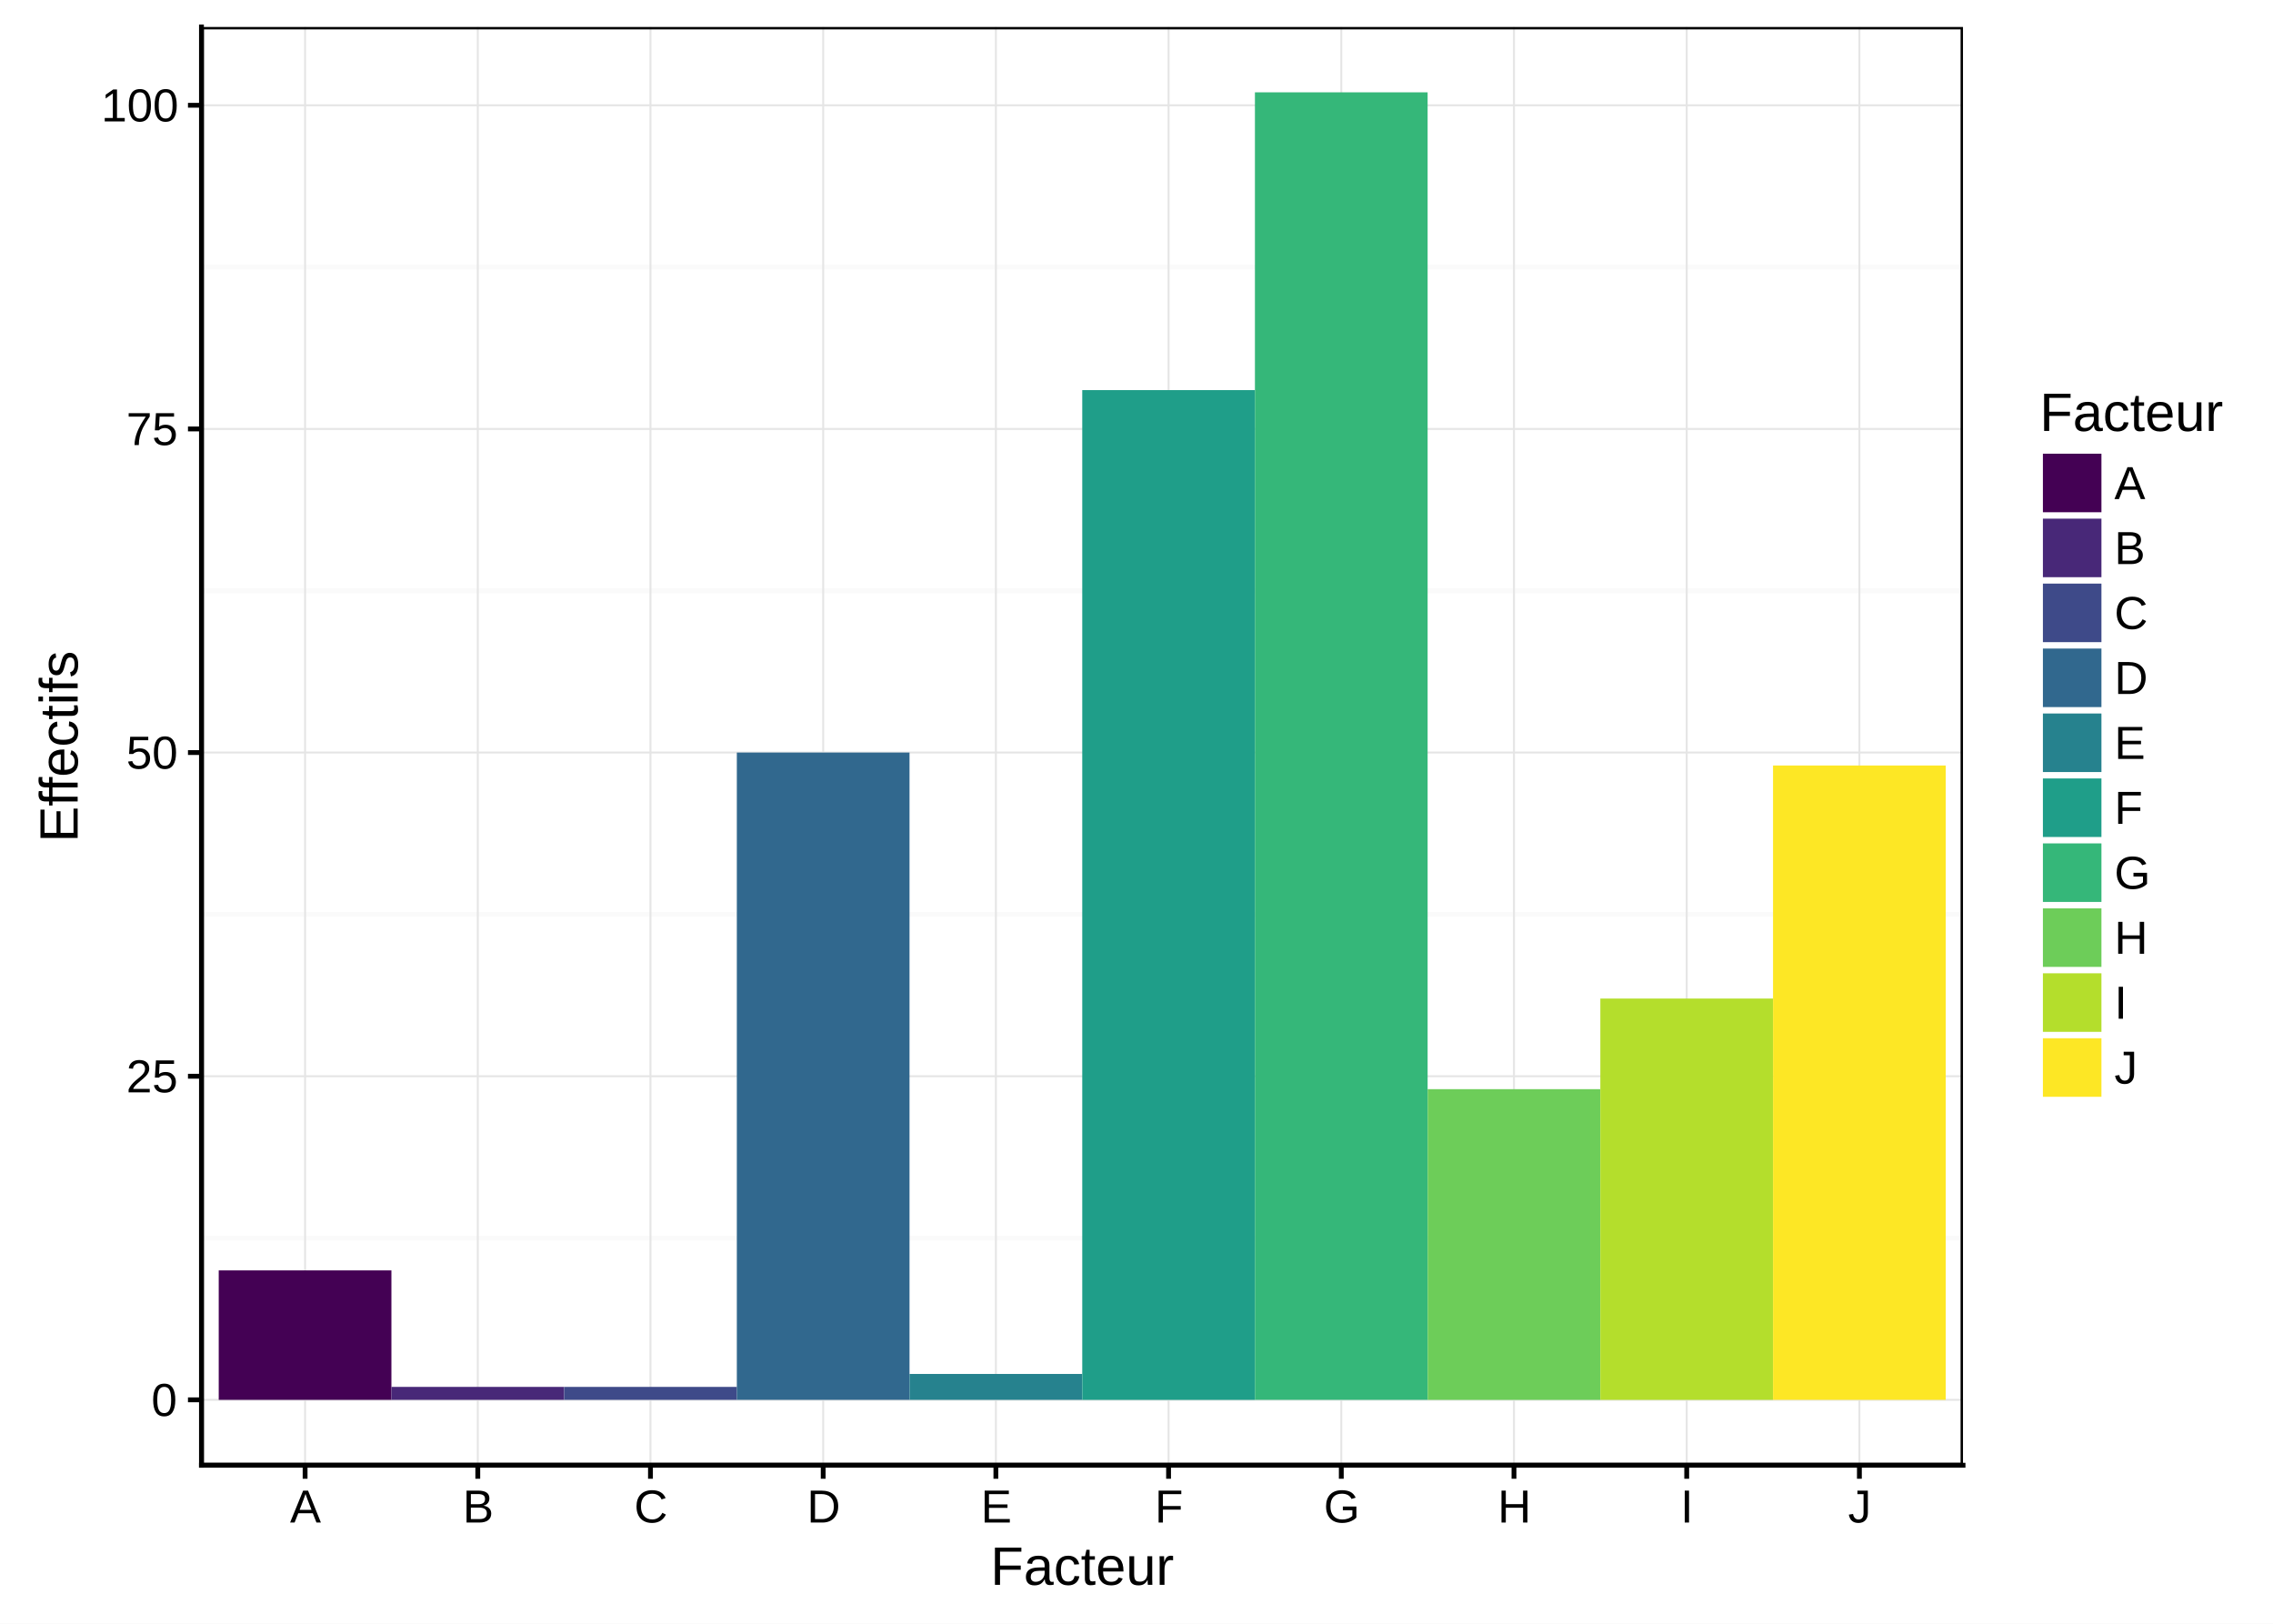
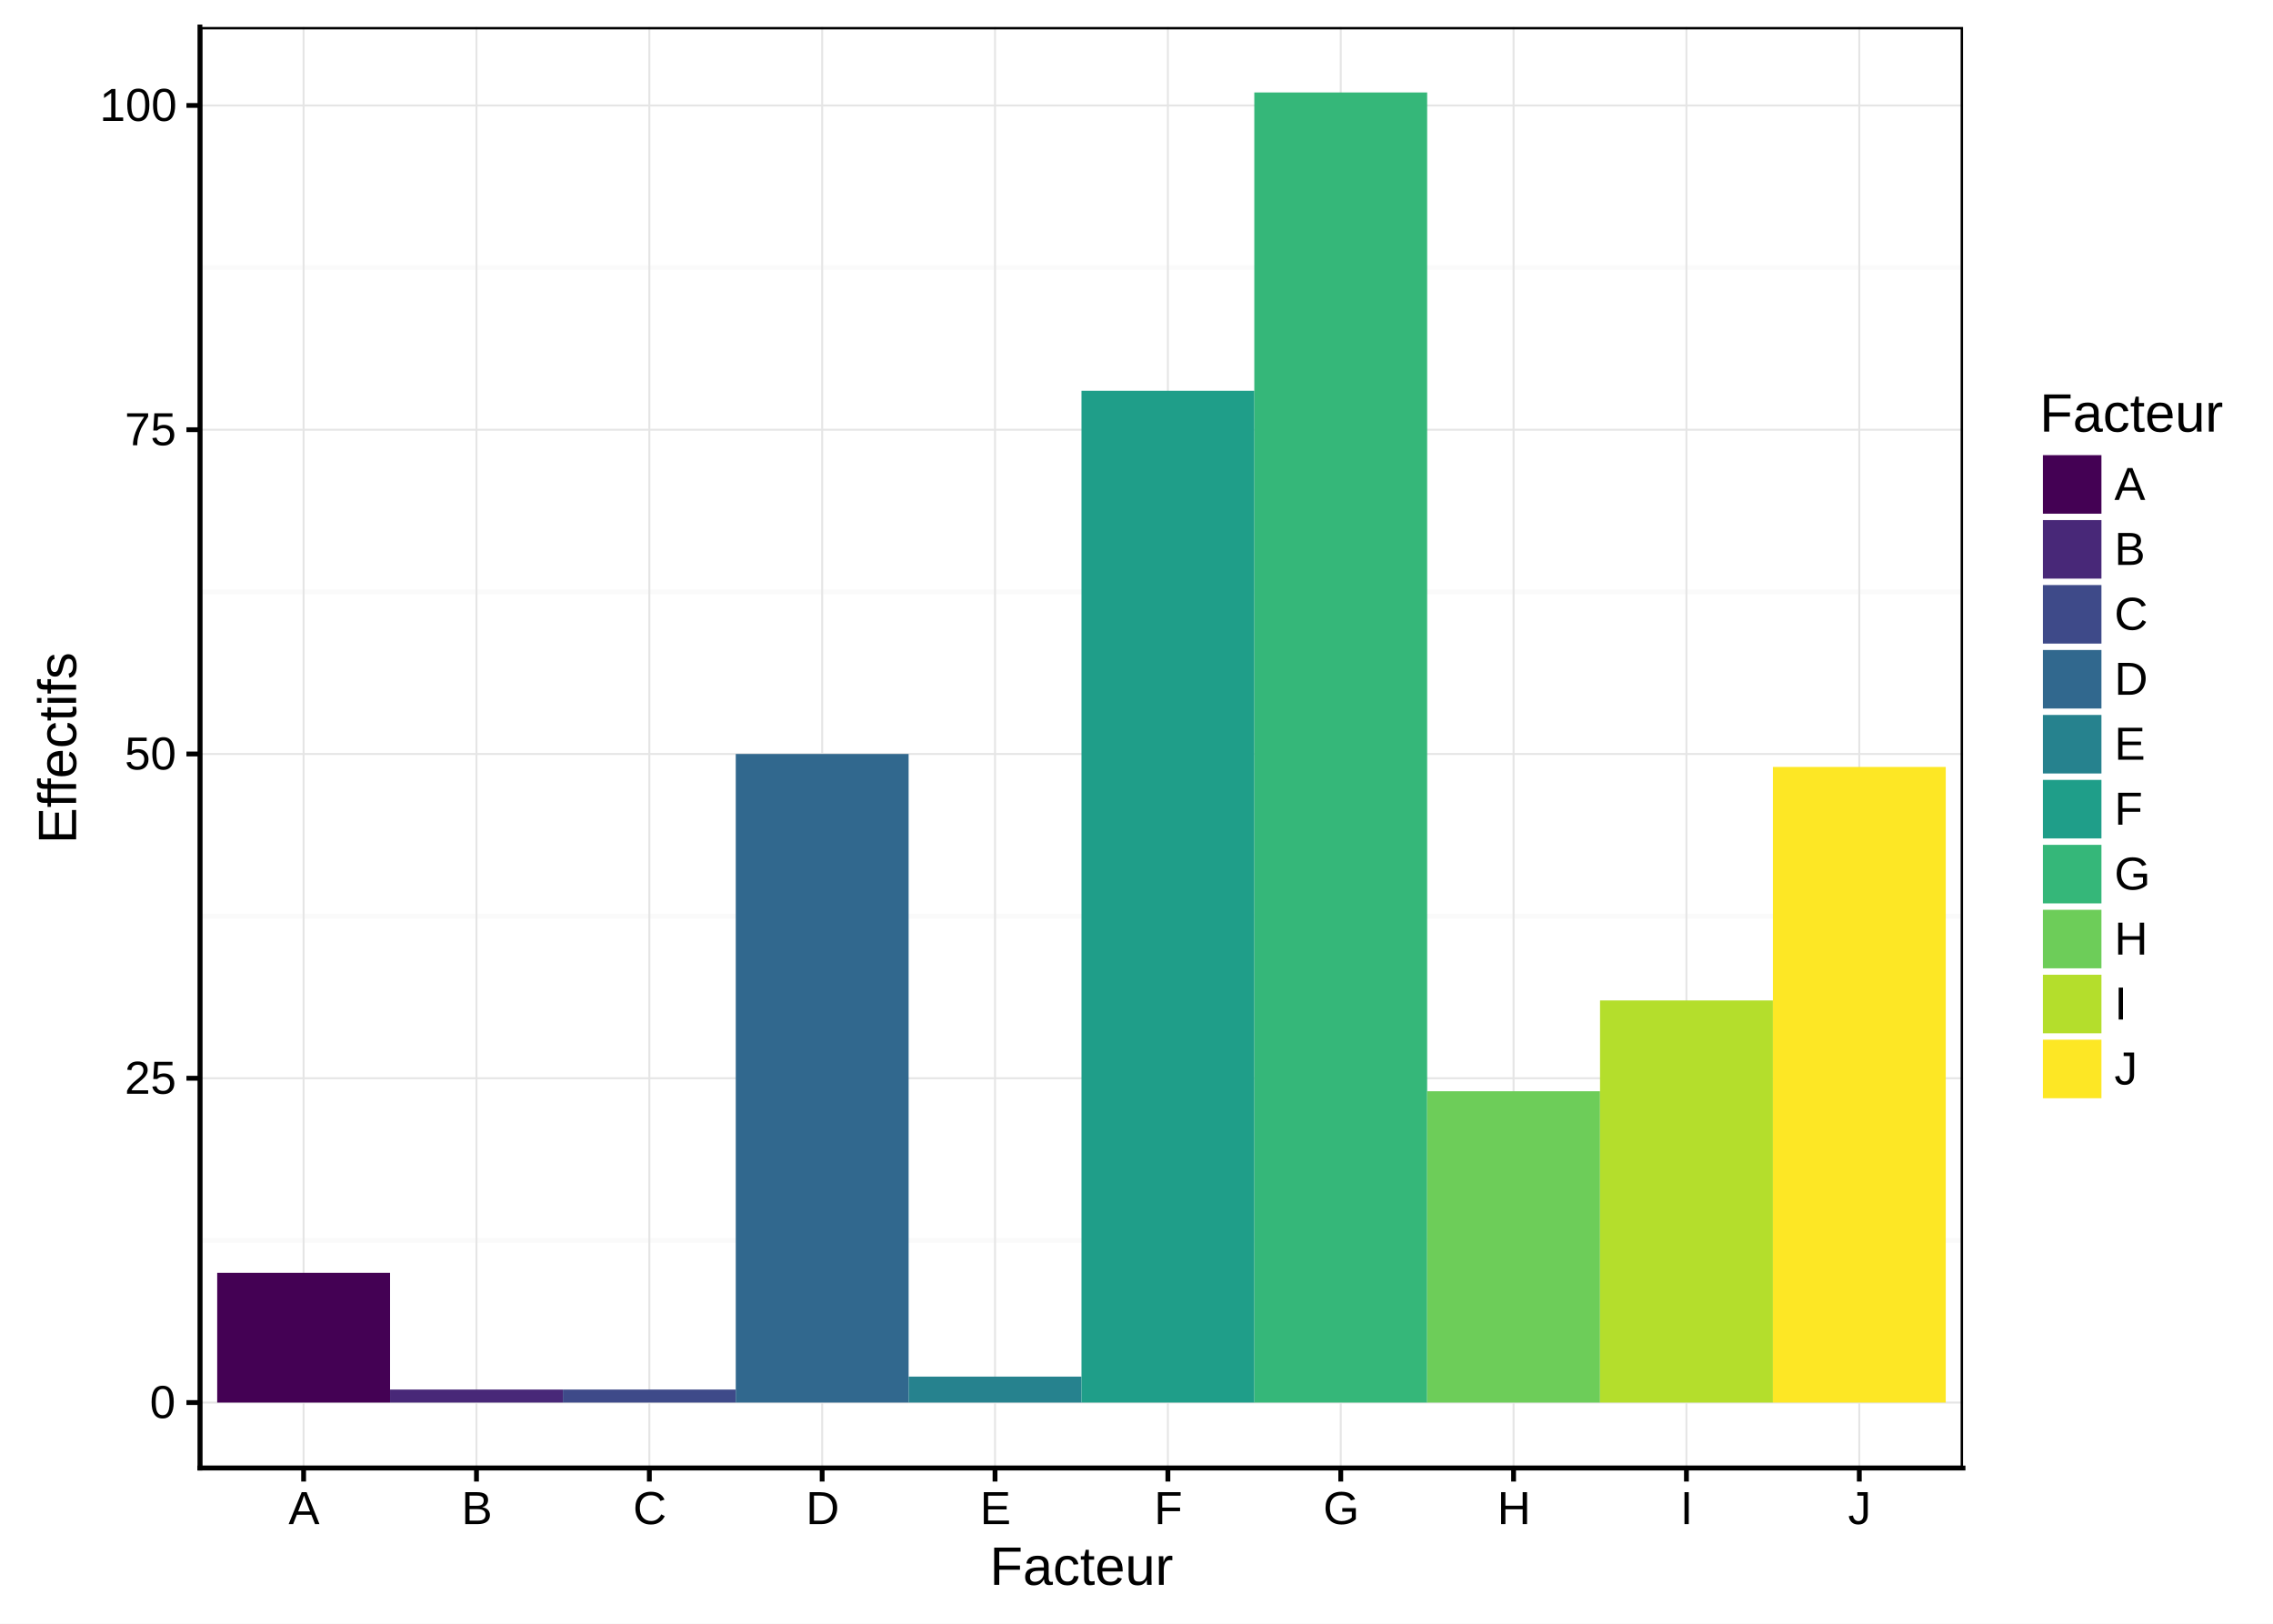
<svg xmlns="http://www.w3.org/2000/svg" viewBox="0 0 504.00 360.00">
  <defs>
    <style type="text/css">
    line, polyline, path, rect, circle {
      fill: none;
      stroke: #000000;
      stroke-linecap: round;
      stroke-linejoin: round;
      stroke-miterlimit: 10.00;
    }
  </style>
  </defs>
  <rect width="100%" height="100%" style="stroke: none; fill: #FFFFFF;" />
  <rect x="0.00" y="0.00" width="504.00" height="360.00" style="stroke-width: 0.00; stroke: none;" />
  <defs>
-     <clipPath id="cpNDQuNjcwM3w0MzUuMjY1fDMyNC44NTh8NS45Nzc1OA==">
-       <rect x="44.67" y="5.98" width="390.59" height="318.88" />
+     <clipPath id="cpNDQuMzI2NXw0MzUuMjY1fDMyNS40ODN8NS45Nzc1OA==">
+       <rect x="44.33" y="5.98" width="390.94" height="319.51" />
    </clipPath>
  </defs>
-   <rect x="44.67" y="5.98" width="390.59" height="318.88" style="stroke-width: 0.00; stroke: none; fill: #FFFFFF;" clip-path="url(#cpNDQuNjcwM3w0MzUuMjY1fDMyNC44NTh8NS45Nzc1OA==)" />
-   <polyline points="44.67,274.49 435.27,274.49 " style="stroke-width: 1.07; stroke: #FAFAFA; stroke-linecap: butt;" clip-path="url(#cpNDQuNjcwM3w0MzUuMjY1fDMyNC44NTh8NS45Nzc1OA==)" />
-   <polyline points="44.67,202.73 435.27,202.73 " style="stroke-width: 1.07; stroke: #FAFAFA; stroke-linecap: butt;" clip-path="url(#cpNDQuNjcwM3w0MzUuMjY1fDMyNC44NTh8NS45Nzc1OA==)" />
-   <polyline points="44.67,130.98 435.27,130.98 " style="stroke-width: 1.07; stroke: #FAFAFA; stroke-linecap: butt;" clip-path="url(#cpNDQuNjcwM3w0MzUuMjY1fDMyNC44NTh8NS45Nzc1OA==)" />
-   <polyline points="44.67,59.22 435.27,59.22 " style="stroke-width: 1.07; stroke: #FAFAFA; stroke-linecap: butt;" clip-path="url(#cpNDQuNjcwM3w0MzUuMjY1fDMyNC44NTh8NS45Nzc1OA==)" />
-   <polyline points="44.67,310.36 435.27,310.36 " style="stroke-width: 0.43; stroke: #E5E5E5; stroke-linecap: butt;" clip-path="url(#cpNDQuNjcwM3w0MzUuMjY1fDMyNC44NTh8NS45Nzc1OA==)" />
-   <polyline points="44.67,238.61 435.27,238.61 " style="stroke-width: 0.43; stroke: #E5E5E5; stroke-linecap: butt;" clip-path="url(#cpNDQuNjcwM3w0MzUuMjY1fDMyNC44NTh8NS45Nzc1OA==)" />
-   <polyline points="44.67,166.85 435.27,166.85 " style="stroke-width: 0.43; stroke: #E5E5E5; stroke-linecap: butt;" clip-path="url(#cpNDQuNjcwM3w0MzUuMjY1fDMyNC44NTh8NS45Nzc1OA==)" />
-   <polyline points="44.67,95.10 435.27,95.10 " style="stroke-width: 0.43; stroke: #E5E5E5; stroke-linecap: butt;" clip-path="url(#cpNDQuNjcwM3w0MzUuMjY1fDMyNC44NTh8NS45Nzc1OA==)" />
-   <polyline points="44.67,23.34 435.27,23.34 " style="stroke-width: 0.43; stroke: #E5E5E5; stroke-linecap: butt;" clip-path="url(#cpNDQuNjcwM3w0MzUuMjY1fDMyNC44NTh8NS45Nzc1OA==)" />
-   <polyline points="67.65,324.86 67.65,5.98 " style="stroke-width: 0.43; stroke: #E5E5E5; stroke-linecap: butt;" clip-path="url(#cpNDQuNjcwM3w0MzUuMjY1fDMyNC44NTh8NS45Nzc1OA==)" />
-   <polyline points="105.94,324.86 105.94,5.98 " style="stroke-width: 0.43; stroke: #E5E5E5; stroke-linecap: butt;" clip-path="url(#cpNDQuNjcwM3w0MzUuMjY1fDMyNC44NTh8NS45Nzc1OA==)" />
-   <polyline points="144.23,324.86 144.23,5.98 " style="stroke-width: 0.43; stroke: #E5E5E5; stroke-linecap: butt;" clip-path="url(#cpNDQuNjcwM3w0MzUuMjY1fDMyNC44NTh8NS45Nzc1OA==)" />
-   <polyline points="182.53,324.86 182.53,5.98 " style="stroke-width: 0.43; stroke: #E5E5E5; stroke-linecap: butt;" clip-path="url(#cpNDQuNjcwM3w0MzUuMjY1fDMyNC44NTh8NS45Nzc1OA==)" />
-   <polyline points="220.82,324.86 220.82,5.98 " style="stroke-width: 0.43; stroke: #E5E5E5; stroke-linecap: butt;" clip-path="url(#cpNDQuNjcwM3w0MzUuMjY1fDMyNC44NTh8NS45Nzc1OA==)" />
-   <polyline points="259.11,324.86 259.11,5.98 " style="stroke-width: 0.43; stroke: #E5E5E5; stroke-linecap: butt;" clip-path="url(#cpNDQuNjcwM3w0MzUuMjY1fDMyNC44NTh8NS45Nzc1OA==)" />
-   <polyline points="297.41,324.86 297.41,5.98 " style="stroke-width: 0.43; stroke: #E5E5E5; stroke-linecap: butt;" clip-path="url(#cpNDQuNjcwM3w0MzUuMjY1fDMyNC44NTh8NS45Nzc1OA==)" />
-   <polyline points="335.70,324.86 335.70,5.98 " style="stroke-width: 0.43; stroke: #E5E5E5; stroke-linecap: butt;" clip-path="url(#cpNDQuNjcwM3w0MzUuMjY1fDMyNC44NTh8NS45Nzc1OA==)" />
-   <polyline points="374.00,324.86 374.00,5.98 " style="stroke-width: 0.43; stroke: #E5E5E5; stroke-linecap: butt;" clip-path="url(#cpNDQuNjcwM3w0MzUuMjY1fDMyNC44NTh8NS45Nzc1OA==)" />
-   <polyline points="412.29,324.86 412.29,5.98 " style="stroke-width: 0.43; stroke: #E5E5E5; stroke-linecap: butt;" clip-path="url(#cpNDQuNjcwM3w0MzUuMjY1fDMyNC44NTh8NS45Nzc1OA==)" />
-   <rect x="48.50" y="281.66" width="38.29" height="28.70" style="stroke-width: 1.07; stroke: none; stroke-linecap: butt; fill: #440154;" clip-path="url(#cpNDQuNjcwM3w0MzUuMjY1fDMyNC44NTh8NS45Nzc1OA==)" />
-   <rect x="86.79" y="307.49" width="38.29" height="2.87" style="stroke-width: 1.07; stroke: none; stroke-linecap: butt; fill: #482878;" clip-path="url(#cpNDQuNjcwM3w0MzUuMjY1fDMyNC44NTh8NS45Nzc1OA==)" />
-   <rect x="125.09" y="307.49" width="38.29" height="2.87" style="stroke-width: 1.07; stroke: none; stroke-linecap: butt; fill: #3E4A89;" clip-path="url(#cpNDQuNjcwM3w0MzUuMjY1fDMyNC44NTh8NS45Nzc1OA==)" />
-   <rect x="163.38" y="166.85" width="38.29" height="143.51" style="stroke-width: 1.07; stroke: none; stroke-linecap: butt; fill: #31688E;" clip-path="url(#cpNDQuNjcwM3w0MzUuMjY1fDMyNC44NTh8NS45Nzc1OA==)" />
-   <rect x="201.67" y="304.62" width="38.29" height="5.74" style="stroke-width: 1.07; stroke: none; stroke-linecap: butt; fill: #26828E;" clip-path="url(#cpNDQuNjcwM3w0MzUuMjY1fDMyNC44NTh8NS45Nzc1OA==)" />
-   <rect x="239.97" y="86.49" width="38.29" height="223.88" style="stroke-width: 1.07; stroke: none; stroke-linecap: butt; fill: #1F9E89;" clip-path="url(#cpNDQuNjcwM3w0MzUuMjY1fDMyNC44NTh8NS45Nzc1OA==)" />
-   <rect x="278.26" y="20.47" width="38.29" height="289.89" style="stroke-width: 1.07; stroke: none; stroke-linecap: butt; fill: #35B779;" clip-path="url(#cpNDQuNjcwM3w0MzUuMjY1fDMyNC44NTh8NS45Nzc1OA==)" />
-   <rect x="316.56" y="241.48" width="38.29" height="68.89" style="stroke-width: 1.07; stroke: none; stroke-linecap: butt; fill: #6DCD59;" clip-path="url(#cpNDQuNjcwM3w0MzUuMjY1fDMyNC44NTh8NS45Nzc1OA==)" />
-   <rect x="354.85" y="221.39" width="38.29" height="88.98" style="stroke-width: 1.07; stroke: none; stroke-linecap: butt; fill: #B4DE2C;" clip-path="url(#cpNDQuNjcwM3w0MzUuMjY1fDMyNC44NTh8NS45Nzc1OA==)" />
-   <rect x="393.14" y="169.72" width="38.29" height="140.64" style="stroke-width: 1.07; stroke: none; stroke-linecap: butt; fill: #FDE725;" clip-path="url(#cpNDQuNjcwM3w0MzUuMjY1fDMyNC44NTh8NS45Nzc1OA==)" />
-   <rect x="44.67" y="5.98" width="390.59" height="318.88" style="stroke-width: 1.07;" clip-path="url(#cpNDQuNjcwM3w0MzUuMjY1fDMyNC44NTh8NS45Nzc1OA==)" />
+   <rect x="44.33" y="5.98" width="390.94" height="319.51" style="stroke-width: 0.00; stroke: none; fill: #FFFFFF;" clip-path="url(#cpNDQuMzI2NXw0MzUuMjY1fDMyNS40ODN8NS45Nzc1OA==)" />
+   <polyline points="44.33,275.01 435.27,275.01 " style="stroke-width: 1.07; stroke: #FAFAFA; stroke-linecap: butt;" clip-path="url(#cpNDQuMzI2NXw0MzUuMjY1fDMyNS40ODN8NS45Nzc1OA==)" />
+   <polyline points="44.33,203.12 435.27,203.12 " style="stroke-width: 1.07; stroke: #FAFAFA; stroke-linecap: butt;" clip-path="url(#cpNDQuMzI2NXw0MzUuMjY1fDMyNS40ODN8NS45Nzc1OA==)" />
+   <polyline points="44.33,131.22 435.27,131.22 " style="stroke-width: 1.07; stroke: #FAFAFA; stroke-linecap: butt;" clip-path="url(#cpNDQuMzI2NXw0MzUuMjY1fDMyNS40ODN8NS45Nzc1OA==)" />
+   <polyline points="44.33,59.32 435.27,59.32 " style="stroke-width: 1.07; stroke: #FAFAFA; stroke-linecap: butt;" clip-path="url(#cpNDQuMzI2NXw0MzUuMjY1fDMyNS40ODN8NS45Nzc1OA==)" />
+   <polyline points="44.33,310.96 435.27,310.96 " style="stroke-width: 0.43; stroke: #E5E5E5; stroke-linecap: butt;" clip-path="url(#cpNDQuMzI2NXw0MzUuMjY1fDMyNS40ODN8NS45Nzc1OA==)" />
+   <polyline points="44.33,239.06 435.27,239.06 " style="stroke-width: 0.43; stroke: #E5E5E5; stroke-linecap: butt;" clip-path="url(#cpNDQuMzI2NXw0MzUuMjY1fDMyNS40ODN8NS45Nzc1OA==)" />
+   <polyline points="44.33,167.17 435.27,167.17 " style="stroke-width: 0.43; stroke: #E5E5E5; stroke-linecap: butt;" clip-path="url(#cpNDQuMzI2NXw0MzUuMjY1fDMyNS40ODN8NS45Nzc1OA==)" />
+   <polyline points="44.33,95.27 435.27,95.27 " style="stroke-width: 0.43; stroke: #E5E5E5; stroke-linecap: butt;" clip-path="url(#cpNDQuMzI2NXw0MzUuMjY1fDMyNS40ODN8NS45Nzc1OA==)" />
+   <polyline points="44.33,23.38 435.27,23.38 " style="stroke-width: 0.43; stroke: #E5E5E5; stroke-linecap: butt;" clip-path="url(#cpNDQuMzI2NXw0MzUuMjY1fDMyNS40ODN8NS45Nzc1OA==)" />
+   <polyline points="67.32,325.48 67.32,5.98 " style="stroke-width: 0.43; stroke: #E5E5E5; stroke-linecap: butt;" clip-path="url(#cpNDQuMzI2NXw0MzUuMjY1fDMyNS40ODN8NS45Nzc1OA==)" />
+   <polyline points="105.65,325.48 105.65,5.98 " style="stroke-width: 0.43; stroke: #E5E5E5; stroke-linecap: butt;" clip-path="url(#cpNDQuMzI2NXw0MzUuMjY1fDMyNS40ODN8NS45Nzc1OA==)" />
+   <polyline points="143.98,325.48 143.98,5.98 " style="stroke-width: 0.43; stroke: #E5E5E5; stroke-linecap: butt;" clip-path="url(#cpNDQuMzI2NXw0MzUuMjY1fDMyNS40ODN8NS45Nzc1OA==)" />
+   <polyline points="182.30,325.48 182.30,5.98 " style="stroke-width: 0.43; stroke: #E5E5E5; stroke-linecap: butt;" clip-path="url(#cpNDQuMzI2NXw0MzUuMjY1fDMyNS40ODN8NS45Nzc1OA==)" />
+   <polyline points="220.63,325.48 220.63,5.98 " style="stroke-width: 0.43; stroke: #E5E5E5; stroke-linecap: butt;" clip-path="url(#cpNDQuMzI2NXw0MzUuMjY1fDMyNS40ODN8NS45Nzc1OA==)" />
+   <polyline points="258.96,325.48 258.96,5.98 " style="stroke-width: 0.43; stroke: #E5E5E5; stroke-linecap: butt;" clip-path="url(#cpNDQuMzI2NXw0MzUuMjY1fDMyNS40ODN8NS45Nzc1OA==)" />
+   <polyline points="297.29,325.48 297.29,5.98 " style="stroke-width: 0.43; stroke: #E5E5E5; stroke-linecap: butt;" clip-path="url(#cpNDQuMzI2NXw0MzUuMjY1fDMyNS40ODN8NS45Nzc1OA==)" />
+   <polyline points="335.61,325.48 335.61,5.98 " style="stroke-width: 0.43; stroke: #E5E5E5; stroke-linecap: butt;" clip-path="url(#cpNDQuMzI2NXw0MzUuMjY1fDMyNS40ODN8NS45Nzc1OA==)" />
+   <polyline points="373.94,325.48 373.94,5.98 " style="stroke-width: 0.43; stroke: #E5E5E5; stroke-linecap: butt;" clip-path="url(#cpNDQuMzI2NXw0MzUuMjY1fDMyNS40ODN8NS45Nzc1OA==)" />
+   <polyline points="412.27,325.48 412.27,5.98 " style="stroke-width: 0.43; stroke: #E5E5E5; stroke-linecap: butt;" clip-path="url(#cpNDQuMzI2NXw0MzUuMjY1fDMyNS40ODN8NS45Nzc1OA==)" />
+   <rect x="48.16" y="282.20" width="38.33" height="28.76" style="stroke-width: 1.07; stroke: none; stroke-linecap: butt; fill: #440154;" clip-path="url(#cpNDQuMzI2NXw0MzUuMjY1fDMyNS40ODN8NS45Nzc1OA==)" />
+   <rect x="86.49" y="308.08" width="38.33" height="2.88" style="stroke-width: 1.07; stroke: none; stroke-linecap: butt; fill: #482878;" clip-path="url(#cpNDQuMzI2NXw0MzUuMjY1fDMyNS40ODN8NS45Nzc1OA==)" />
+   <rect x="124.81" y="308.08" width="38.33" height="2.88" style="stroke-width: 1.07; stroke: none; stroke-linecap: butt; fill: #3E4A89;" clip-path="url(#cpNDQuMzI2NXw0MzUuMjY1fDMyNS40ODN8NS45Nzc1OA==)" />
+   <rect x="163.14" y="167.17" width="38.33" height="143.79" style="stroke-width: 1.07; stroke: none; stroke-linecap: butt; fill: #31688E;" clip-path="url(#cpNDQuMzI2NXw0MzUuMjY1fDMyNS40ODN8NS45Nzc1OA==)" />
+   <rect x="201.47" y="305.21" width="38.33" height="5.75" style="stroke-width: 1.07; stroke: none; stroke-linecap: butt; fill: #26828E;" clip-path="url(#cpNDQuMzI2NXw0MzUuMjY1fDMyNS40ODN8NS45Nzc1OA==)" />
+   <rect x="239.80" y="86.64" width="38.33" height="224.32" style="stroke-width: 1.07; stroke: none; stroke-linecap: butt; fill: #1F9E89;" clip-path="url(#cpNDQuMzI2NXw0MzUuMjY1fDMyNS40ODN8NS45Nzc1OA==)" />
+   <rect x="278.12" y="20.50" width="38.33" height="290.46" style="stroke-width: 1.07; stroke: none; stroke-linecap: butt; fill: #35B779;" clip-path="url(#cpNDQuMzI2NXw0MzUuMjY1fDMyNS40ODN8NS45Nzc1OA==)" />
+   <rect x="316.45" y="241.94" width="38.33" height="69.02" style="stroke-width: 1.07; stroke: none; stroke-linecap: butt; fill: #6DCD59;" clip-path="url(#cpNDQuMzI2NXw0MzUuMjY1fDMyNS40ODN8NS45Nzc1OA==)" />
+   <rect x="354.78" y="221.81" width="38.33" height="89.15" style="stroke-width: 1.07; stroke: none; stroke-linecap: butt; fill: #B4DE2C;" clip-path="url(#cpNDQuMzI2NXw0MzUuMjY1fDMyNS40ODN8NS45Nzc1OA==)" />
+   <rect x="393.11" y="170.04" width="38.33" height="140.92" style="stroke-width: 1.07; stroke: none; stroke-linecap: butt; fill: #FDE725;" clip-path="url(#cpNDQuMzI2NXw0MzUuMjY1fDMyNS40ODN8NS45Nzc1OA==)" />
+   <rect x="44.33" y="5.98" width="390.94" height="319.51" style="stroke-width: 1.07;" clip-path="url(#cpNDQuMzI2NXw0MzUuMjY1fDMyNS40ODN8NS45Nzc1OA==)" />
  <defs>
    <clipPath id="cpMHw1MDR8MzYwfDA=">
      <rect x="0.00" y="0.00" width="504.00" height="360.00" />
    </clipPath>
  </defs>
-   <polyline points="44.67,324.86 44.67,5.98 " style="stroke-width: 1.07; stroke-linecap: square;" clip-path="url(#cpMHw1MDR8MzYwfDA=)" />
+   <polyline points="44.33,325.48 44.33,5.98 " style="stroke-width: 1.07; stroke-linecap: square;" clip-path="url(#cpMHw1MDR8MzYwfDA=)" />
  <g clip-path="url(#cpMHw1MDR8MzYwfDA=)">
-     <text x="33.56" y="313.94" style="font-size: 10.28px; font-family: Arial;" textLength="5.56px" lengthAdjust="spacingAndGlyphs">0</text>
+     <text x="33.21" y="314.40" style="font-size: 10.28px; font-family: Liberation Sans;" textLength="5.56px" lengthAdjust="spacingAndGlyphs">0</text>
  </g>
  <g clip-path="url(#cpMHw1MDR8MzYwfDA=)">
-     <text x="28.00" y="242.19" style="font-size: 10.28px; font-family: Arial;" textLength="11.12px" lengthAdjust="spacingAndGlyphs">25</text>
+     <text x="27.65" y="242.50" style="font-size: 10.28px; font-family: Liberation Sans;" textLength="11.12px" lengthAdjust="spacingAndGlyphs">25</text>
  </g>
  <g clip-path="url(#cpMHw1MDR8MzYwfDA=)">
-     <text x="28.00" y="170.43" style="font-size: 10.28px; font-family: Arial;" textLength="11.12px" lengthAdjust="spacingAndGlyphs">50</text>
+     <text x="27.65" y="170.61" style="font-size: 10.28px; font-family: Liberation Sans;" textLength="11.12px" lengthAdjust="spacingAndGlyphs">50</text>
  </g>
  <g clip-path="url(#cpMHw1MDR8MzYwfDA=)">
-     <text x="28.00" y="98.68" style="font-size: 10.28px; font-family: Arial;" textLength="11.12px" lengthAdjust="spacingAndGlyphs">75</text>
+     <text x="27.65" y="98.71" style="font-size: 10.28px; font-family: Liberation Sans;" textLength="11.12px" lengthAdjust="spacingAndGlyphs">75</text>
  </g>
  <g clip-path="url(#cpMHw1MDR8MzYwfDA=)">
-     <text x="22.44" y="26.92" style="font-size: 10.28px; font-family: Arial;" textLength="16.68px" lengthAdjust="spacingAndGlyphs">100</text>
+     <text x="22.09" y="26.81" style="font-size: 10.28px; font-family: Liberation Sans;" textLength="16.68px" lengthAdjust="spacingAndGlyphs">100</text>
  </g>
-   <polyline points="41.68,310.36 44.67,310.36 " style="stroke-width: 1.07; stroke-linecap: butt;" clip-path="url(#cpMHw1MDR8MzYwfDA=)" />
-   <polyline points="41.68,238.61 44.67,238.61 " style="stroke-width: 1.07; stroke-linecap: butt;" clip-path="url(#cpMHw1MDR8MzYwfDA=)" />
-   <polyline points="41.68,166.85 44.67,166.85 " style="stroke-width: 1.07; stroke-linecap: butt;" clip-path="url(#cpMHw1MDR8MzYwfDA=)" />
-   <polyline points="41.68,95.10 44.67,95.10 " style="stroke-width: 1.07; stroke-linecap: butt;" clip-path="url(#cpMHw1MDR8MzYwfDA=)" />
-   <polyline points="41.68,23.34 44.67,23.34 " style="stroke-width: 1.07; stroke-linecap: butt;" clip-path="url(#cpMHw1MDR8MzYwfDA=)" />
-   <polyline points="44.67,324.86 435.27,324.86 " style="stroke-width: 1.07; stroke-linecap: square;" clip-path="url(#cpMHw1MDR8MzYwfDA=)" />
-   <polyline points="67.65,327.85 67.65,324.86 " style="stroke-width: 1.07; stroke-linecap: butt;" clip-path="url(#cpMHw1MDR8MzYwfDA=)" />
-   <polyline points="105.94,327.85 105.94,324.86 " style="stroke-width: 1.07; stroke-linecap: butt;" clip-path="url(#cpMHw1MDR8MzYwfDA=)" />
-   <polyline points="144.23,327.85 144.23,324.86 " style="stroke-width: 1.07; stroke-linecap: butt;" clip-path="url(#cpMHw1MDR8MzYwfDA=)" />
-   <polyline points="182.53,327.85 182.53,324.86 " style="stroke-width: 1.07; stroke-linecap: butt;" clip-path="url(#cpMHw1MDR8MzYwfDA=)" />
-   <polyline points="220.82,327.85 220.82,324.86 " style="stroke-width: 1.07; stroke-linecap: butt;" clip-path="url(#cpMHw1MDR8MzYwfDA=)" />
-   <polyline points="259.11,327.85 259.11,324.86 " style="stroke-width: 1.07; stroke-linecap: butt;" clip-path="url(#cpMHw1MDR8MzYwfDA=)" />
-   <polyline points="297.41,327.85 297.41,324.86 " style="stroke-width: 1.07; stroke-linecap: butt;" clip-path="url(#cpMHw1MDR8MzYwfDA=)" />
-   <polyline points="335.70,327.85 335.70,324.86 " style="stroke-width: 1.07; stroke-linecap: butt;" clip-path="url(#cpMHw1MDR8MzYwfDA=)" />
-   <polyline points="374.00,327.85 374.00,324.86 " style="stroke-width: 1.07; stroke-linecap: butt;" clip-path="url(#cpMHw1MDR8MzYwfDA=)" />
-   <polyline points="412.29,327.85 412.29,324.86 " style="stroke-width: 1.07; stroke-linecap: butt;" clip-path="url(#cpMHw1MDR8MzYwfDA=)" />
+   <polyline points="41.34,310.96 44.33,310.96 " style="stroke-width: 1.07; stroke-linecap: butt;" clip-path="url(#cpMHw1MDR8MzYwfDA=)" />
+   <polyline points="41.34,239.06 44.33,239.06 " style="stroke-width: 1.07; stroke-linecap: butt;" clip-path="url(#cpMHw1MDR8MzYwfDA=)" />
+   <polyline points="41.34,167.17 44.33,167.17 " style="stroke-width: 1.07; stroke-linecap: butt;" clip-path="url(#cpMHw1MDR8MzYwfDA=)" />
+   <polyline points="41.34,95.27 44.33,95.27 " style="stroke-width: 1.07; stroke-linecap: butt;" clip-path="url(#cpMHw1MDR8MzYwfDA=)" />
+   <polyline points="41.34,23.38 44.33,23.38 " style="stroke-width: 1.07; stroke-linecap: butt;" clip-path="url(#cpMHw1MDR8MzYwfDA=)" />
+   <polyline points="44.33,325.48 435.27,325.48 " style="stroke-width: 1.07; stroke-linecap: square;" clip-path="url(#cpMHw1MDR8MzYwfDA=)" />
+   <polyline points="67.32,328.47 67.32,325.48 " style="stroke-width: 1.07; stroke-linecap: butt;" clip-path="url(#cpMHw1MDR8MzYwfDA=)" />
+   <polyline points="105.65,328.47 105.65,325.48 " style="stroke-width: 1.07; stroke-linecap: butt;" clip-path="url(#cpMHw1MDR8MzYwfDA=)" />
+   <polyline points="143.98,328.47 143.98,325.48 " style="stroke-width: 1.07; stroke-linecap: butt;" clip-path="url(#cpMHw1MDR8MzYwfDA=)" />
+   <polyline points="182.30,328.47 182.30,325.48 " style="stroke-width: 1.07; stroke-linecap: butt;" clip-path="url(#cpMHw1MDR8MzYwfDA=)" />
+   <polyline points="220.63,328.47 220.63,325.48 " style="stroke-width: 1.07; stroke-linecap: butt;" clip-path="url(#cpMHw1MDR8MzYwfDA=)" />
+   <polyline points="258.96,328.47 258.96,325.48 " style="stroke-width: 1.07; stroke-linecap: butt;" clip-path="url(#cpMHw1MDR8MzYwfDA=)" />
+   <polyline points="297.29,328.47 297.29,325.48 " style="stroke-width: 1.07; stroke-linecap: butt;" clip-path="url(#cpMHw1MDR8MzYwfDA=)" />
+   <polyline points="335.61,328.47 335.61,325.48 " style="stroke-width: 1.07; stroke-linecap: butt;" clip-path="url(#cpMHw1MDR8MzYwfDA=)" />
+   <polyline points="373.94,328.47 373.94,325.48 " style="stroke-width: 1.07; stroke-linecap: butt;" clip-path="url(#cpMHw1MDR8MzYwfDA=)" />
+   <polyline points="412.27,328.47 412.27,325.48 " style="stroke-width: 1.07; stroke-linecap: butt;" clip-path="url(#cpMHw1MDR8MzYwfDA=)" />
  <g clip-path="url(#cpMHw1MDR8MzYwfDA=)">
-     <text x="64.31" y="337.56" style="font-size: 10.28px; font-family: Arial;" textLength="6.67px" lengthAdjust="spacingAndGlyphs">A</text>
+     <text x="63.99" y="337.91" style="font-size: 10.28px; font-family: Liberation Sans;" textLength="6.67px" lengthAdjust="spacingAndGlyphs">A</text>
  </g>
  <g clip-path="url(#cpMHw1MDR8MzYwfDA=)">
-     <text x="102.61" y="337.56" style="font-size: 10.28px; font-family: Arial;" textLength="6.67px" lengthAdjust="spacingAndGlyphs">B</text>
+     <text x="102.32" y="337.91" style="font-size: 10.28px; font-family: Liberation Sans;" textLength="6.67px" lengthAdjust="spacingAndGlyphs">B</text>
  </g>
  <g clip-path="url(#cpMHw1MDR8MzYwfDA=)">
-     <text x="140.62" y="337.56" style="font-size: 10.28px; font-family: Arial;" textLength="7.22px" lengthAdjust="spacingAndGlyphs">C</text>
+     <text x="140.37" y="337.91" style="font-size: 10.28px; font-family: Liberation Sans;" textLength="7.22px" lengthAdjust="spacingAndGlyphs">C</text>
  </g>
  <g clip-path="url(#cpMHw1MDR8MzYwfDA=)">
-     <text x="178.92" y="337.56" style="font-size: 10.28px; font-family: Arial;" textLength="7.22px" lengthAdjust="spacingAndGlyphs">D</text>
+     <text x="178.69" y="337.91" style="font-size: 10.28px; font-family: Liberation Sans;" textLength="7.22px" lengthAdjust="spacingAndGlyphs">D</text>
  </g>
  <g clip-path="url(#cpMHw1MDR8MzYwfDA=)">
-     <text x="217.49" y="337.56" style="font-size: 10.28px; font-family: Arial;" textLength="6.67px" lengthAdjust="spacingAndGlyphs">E</text>
+     <text x="217.30" y="337.91" style="font-size: 10.28px; font-family: Liberation Sans;" textLength="6.67px" lengthAdjust="spacingAndGlyphs">E</text>
  </g>
  <g clip-path="url(#cpMHw1MDR8MzYwfDA=)">
-     <text x="256.06" y="337.56" style="font-size: 10.28px; font-family: Arial;" textLength="6.11px" lengthAdjust="spacingAndGlyphs">F</text>
+     <text x="255.91" y="337.91" style="font-size: 10.28px; font-family: Liberation Sans;" textLength="6.11px" lengthAdjust="spacingAndGlyphs">F</text>
  </g>
  <g clip-path="url(#cpMHw1MDR8MzYwfDA=)">
-     <text x="293.52" y="337.56" style="font-size: 10.28px; font-family: Arial;" textLength="7.78px" lengthAdjust="spacingAndGlyphs">G</text>
+     <text x="293.40" y="337.91" style="font-size: 10.28px; font-family: Liberation Sans;" textLength="7.78px" lengthAdjust="spacingAndGlyphs">G</text>
  </g>
  <g clip-path="url(#cpMHw1MDR8MzYwfDA=)">
-     <text x="332.09" y="337.56" style="font-size: 10.28px; font-family: Arial;" textLength="7.22px" lengthAdjust="spacingAndGlyphs">H</text>
+     <text x="332.00" y="337.91" style="font-size: 10.28px; font-family: Liberation Sans;" textLength="7.22px" lengthAdjust="spacingAndGlyphs">H</text>
  </g>
  <g clip-path="url(#cpMHw1MDR8MzYwfDA=)">
-     <text x="372.61" y="337.56" style="font-size: 10.28px; font-family: Arial;" textLength="2.78px" lengthAdjust="spacingAndGlyphs">I</text>
+     <text x="372.55" y="337.91" style="font-size: 10.28px; font-family: Liberation Sans;" textLength="2.78px" lengthAdjust="spacingAndGlyphs">I</text>
  </g>
  <g clip-path="url(#cpMHw1MDR8MzYwfDA=)">
-     <text x="409.79" y="337.56" style="font-size: 10.28px; font-family: Arial;" textLength="5.00px" lengthAdjust="spacingAndGlyphs">J</text>
+     <text x="409.77" y="337.91" style="font-size: 10.28px; font-family: Liberation Sans;" textLength="5.00px" lengthAdjust="spacingAndGlyphs">J</text>
  </g>
  <g clip-path="url(#cpMHw1MDR8MzYwfDA=)">
-     <text x="219.63" y="351.37" style="font-size: 12.00px; font-family: Arial;" textLength="40.68px" lengthAdjust="spacingAndGlyphs">Facteur</text>
+     <text x="219.46" y="351.37" style="font-size: 12.00px; font-family: Liberation Sans;" textLength="40.68px" lengthAdjust="spacingAndGlyphs">Facteur</text>
  </g>
  <g clip-path="url(#cpMHw1MDR8MzYwfDA=)">
-     <text transform="translate(17.22,186.76) rotate(-90)" style="font-size: 12.00px; font-family: Arial;" textLength="42.68px" lengthAdjust="spacingAndGlyphs">Effectifs</text>
+     <text transform="translate(16.88,187.07) rotate(-90)" style="font-size: 12.00px; font-family: Liberation Sans;" textLength="42.68px" lengthAdjust="spacingAndGlyphs">Effectifs</text>
  </g>
-   <rect x="446.60" y="81.28" width="51.42" height="168.27" style="stroke-width: 0.75; stroke: none; fill: #FFFFFF;" clip-path="url(#cpMHw1MDR8MzYwfDA=)" />
+   <rect x="446.60" y="81.59" width="51.42" height="168.27" style="stroke-width: 0.75; stroke: none; fill: #FFFFFF;" clip-path="url(#cpMHw1MDR8MzYwfDA=)" />
  <g clip-path="url(#cpMHw1MDR8MzYwfDA=)">
-     <text x="452.27" y="95.55" style="font-size: 12.00px; font-family: Arial;" textLength="40.68px" lengthAdjust="spacingAndGlyphs">Facteur</text>
+     <text x="452.27" y="95.70" style="font-size: 12.00px; font-family: Liberation Sans;" textLength="40.68px" lengthAdjust="spacingAndGlyphs">Facteur</text>
  </g>
-   <rect x="452.98" y="100.59" width="12.98" height="12.98" style="stroke-width: 1.07; stroke: none; stroke-linejoin: miter; fill: #440154;" clip-path="url(#cpMHw1MDR8MzYwfDA=)" />
-   <rect x="452.98" y="114.99" width="12.98" height="12.98" style="stroke-width: 1.07; stroke: none; stroke-linejoin: miter; fill: #482878;" clip-path="url(#cpMHw1MDR8MzYwfDA=)" />
-   <rect x="452.98" y="129.39" width="12.98" height="12.98" style="stroke-width: 1.07; stroke: none; stroke-linejoin: miter; fill: #3E4A89;" clip-path="url(#cpMHw1MDR8MzYwfDA=)" />
-   <rect x="452.98" y="143.79" width="12.98" height="12.98" style="stroke-width: 1.07; stroke: none; stroke-linejoin: miter; fill: #31688E;" clip-path="url(#cpMHw1MDR8MzYwfDA=)" />
-   <rect x="452.98" y="158.19" width="12.98" height="12.98" style="stroke-width: 1.07; stroke: none; stroke-linejoin: miter; fill: #26828E;" clip-path="url(#cpMHw1MDR8MzYwfDA=)" />
-   <rect x="452.98" y="172.59" width="12.98" height="12.98" style="stroke-width: 1.07; stroke: none; stroke-linejoin: miter; fill: #1F9E89;" clip-path="url(#cpMHw1MDR8MzYwfDA=)" />
-   <rect x="452.98" y="186.99" width="12.98" height="12.98" style="stroke-width: 1.07; stroke: none; stroke-linejoin: miter; fill: #35B779;" clip-path="url(#cpMHw1MDR8MzYwfDA=)" />
-   <rect x="452.98" y="201.39" width="12.98" height="12.98" style="stroke-width: 1.07; stroke: none; stroke-linejoin: miter; fill: #6DCD59;" clip-path="url(#cpMHw1MDR8MzYwfDA=)" />
-   <rect x="452.98" y="215.79" width="12.98" height="12.98" style="stroke-width: 1.07; stroke: none; stroke-linejoin: miter; fill: #B4DE2C;" clip-path="url(#cpMHw1MDR8MzYwfDA=)" />
-   <rect x="452.98" y="230.19" width="12.98" height="12.98" style="stroke-width: 1.07; stroke: none; stroke-linejoin: miter; fill: #FDE725;" clip-path="url(#cpMHw1MDR8MzYwfDA=)" />
+   <rect x="452.98" y="100.91" width="12.98" height="12.98" style="stroke-width: 1.07; stroke: none; stroke-linejoin: miter; fill: #440154;" clip-path="url(#cpMHw1MDR8MzYwfDA=)" />
+   <rect x="452.98" y="115.31" width="12.98" height="12.98" style="stroke-width: 1.07; stroke: none; stroke-linejoin: miter; fill: #482878;" clip-path="url(#cpMHw1MDR8MzYwfDA=)" />
+   <rect x="452.98" y="129.71" width="12.98" height="12.98" style="stroke-width: 1.07; stroke: none; stroke-linejoin: miter; fill: #3E4A89;" clip-path="url(#cpMHw1MDR8MzYwfDA=)" />
+   <rect x="452.98" y="144.11" width="12.98" height="12.98" style="stroke-width: 1.07; stroke: none; stroke-linejoin: miter; fill: #31688E;" clip-path="url(#cpMHw1MDR8MzYwfDA=)" />
+   <rect x="452.98" y="158.51" width="12.98" height="12.98" style="stroke-width: 1.07; stroke: none; stroke-linejoin: miter; fill: #26828E;" clip-path="url(#cpMHw1MDR8MzYwfDA=)" />
+   <rect x="452.98" y="172.91" width="12.98" height="12.98" style="stroke-width: 1.07; stroke: none; stroke-linejoin: miter; fill: #1F9E89;" clip-path="url(#cpMHw1MDR8MzYwfDA=)" />
+   <rect x="452.98" y="187.31" width="12.98" height="12.98" style="stroke-width: 1.07; stroke: none; stroke-linejoin: miter; fill: #35B779;" clip-path="url(#cpMHw1MDR8MzYwfDA=)" />
+   <rect x="452.98" y="201.71" width="12.98" height="12.98" style="stroke-width: 1.07; stroke: none; stroke-linejoin: miter; fill: #6DCD59;" clip-path="url(#cpMHw1MDR8MzYwfDA=)" />
+   <rect x="452.98" y="216.11" width="12.98" height="12.98" style="stroke-width: 1.07; stroke: none; stroke-linejoin: miter; fill: #B4DE2C;" clip-path="url(#cpMHw1MDR8MzYwfDA=)" />
+   <rect x="452.98" y="230.51" width="12.98" height="12.98" style="stroke-width: 1.07; stroke: none; stroke-linejoin: miter; fill: #FDE725;" clip-path="url(#cpMHw1MDR8MzYwfDA=)" />
  <g clip-path="url(#cpMHw1MDR8MzYwfDA=)">
-     <text x="468.83" y="110.66" style="font-size: 10.28px; font-family: Arial;" textLength="6.67px" lengthAdjust="spacingAndGlyphs">A</text>
+     <text x="468.83" y="110.84" style="font-size: 10.28px; font-family: Liberation Sans;" textLength="6.67px" lengthAdjust="spacingAndGlyphs">A</text>
  </g>
  <g clip-path="url(#cpMHw1MDR8MzYwfDA=)">
-     <text x="468.83" y="125.06" style="font-size: 10.28px; font-family: Arial;" textLength="6.67px" lengthAdjust="spacingAndGlyphs">B</text>
+     <text x="468.83" y="125.24" style="font-size: 10.28px; font-family: Liberation Sans;" textLength="6.67px" lengthAdjust="spacingAndGlyphs">B</text>
  </g>
  <g clip-path="url(#cpMHw1MDR8MzYwfDA=)">
-     <text x="468.83" y="139.46" style="font-size: 10.28px; font-family: Arial;" textLength="7.22px" lengthAdjust="spacingAndGlyphs">C</text>
+     <text x="468.83" y="139.64" style="font-size: 10.28px; font-family: Liberation Sans;" textLength="7.22px" lengthAdjust="spacingAndGlyphs">C</text>
  </g>
  <g clip-path="url(#cpMHw1MDR8MzYwfDA=)">
-     <text x="468.83" y="153.86" style="font-size: 10.28px; font-family: Arial;" textLength="7.22px" lengthAdjust="spacingAndGlyphs">D</text>
+     <text x="468.83" y="154.04" style="font-size: 10.28px; font-family: Liberation Sans;" textLength="7.22px" lengthAdjust="spacingAndGlyphs">D</text>
  </g>
  <g clip-path="url(#cpMHw1MDR8MzYwfDA=)">
-     <text x="468.83" y="168.26" style="font-size: 10.28px; font-family: Arial;" textLength="6.67px" lengthAdjust="spacingAndGlyphs">E</text>
+     <text x="468.83" y="168.44" style="font-size: 10.28px; font-family: Liberation Sans;" textLength="6.67px" lengthAdjust="spacingAndGlyphs">E</text>
  </g>
  <g clip-path="url(#cpMHw1MDR8MzYwfDA=)">
-     <text x="468.83" y="182.66" style="font-size: 10.28px; font-family: Arial;" textLength="6.11px" lengthAdjust="spacingAndGlyphs">F</text>
+     <text x="468.83" y="182.84" style="font-size: 10.28px; font-family: Liberation Sans;" textLength="6.11px" lengthAdjust="spacingAndGlyphs">F</text>
  </g>
  <g clip-path="url(#cpMHw1MDR8MzYwfDA=)">
-     <text x="468.83" y="197.06" style="font-size: 10.28px; font-family: Arial;" textLength="7.78px" lengthAdjust="spacingAndGlyphs">G</text>
+     <text x="468.83" y="197.24" style="font-size: 10.28px; font-family: Liberation Sans;" textLength="7.78px" lengthAdjust="spacingAndGlyphs">G</text>
  </g>
  <g clip-path="url(#cpMHw1MDR8MzYwfDA=)">
-     <text x="468.83" y="211.46" style="font-size: 10.28px; font-family: Arial;" textLength="7.22px" lengthAdjust="spacingAndGlyphs">H</text>
+     <text x="468.83" y="211.64" style="font-size: 10.28px; font-family: Liberation Sans;" textLength="7.22px" lengthAdjust="spacingAndGlyphs">H</text>
  </g>
  <g clip-path="url(#cpMHw1MDR8MzYwfDA=)">
-     <text x="468.83" y="225.86" style="font-size: 10.28px; font-family: Arial;" textLength="2.78px" lengthAdjust="spacingAndGlyphs">I</text>
+     <text x="468.83" y="226.04" style="font-size: 10.28px; font-family: Liberation Sans;" textLength="2.78px" lengthAdjust="spacingAndGlyphs">I</text>
  </g>
  <g clip-path="url(#cpMHw1MDR8MzYwfDA=)">
-     <text x="468.83" y="240.26" style="font-size: 10.28px; font-family: Arial;" textLength="5.00px" lengthAdjust="spacingAndGlyphs">J</text>
+     <text x="468.83" y="240.44" style="font-size: 10.28px; font-family: Liberation Sans;" textLength="5.00px" lengthAdjust="spacingAndGlyphs">J</text>
  </g>
</svg>
